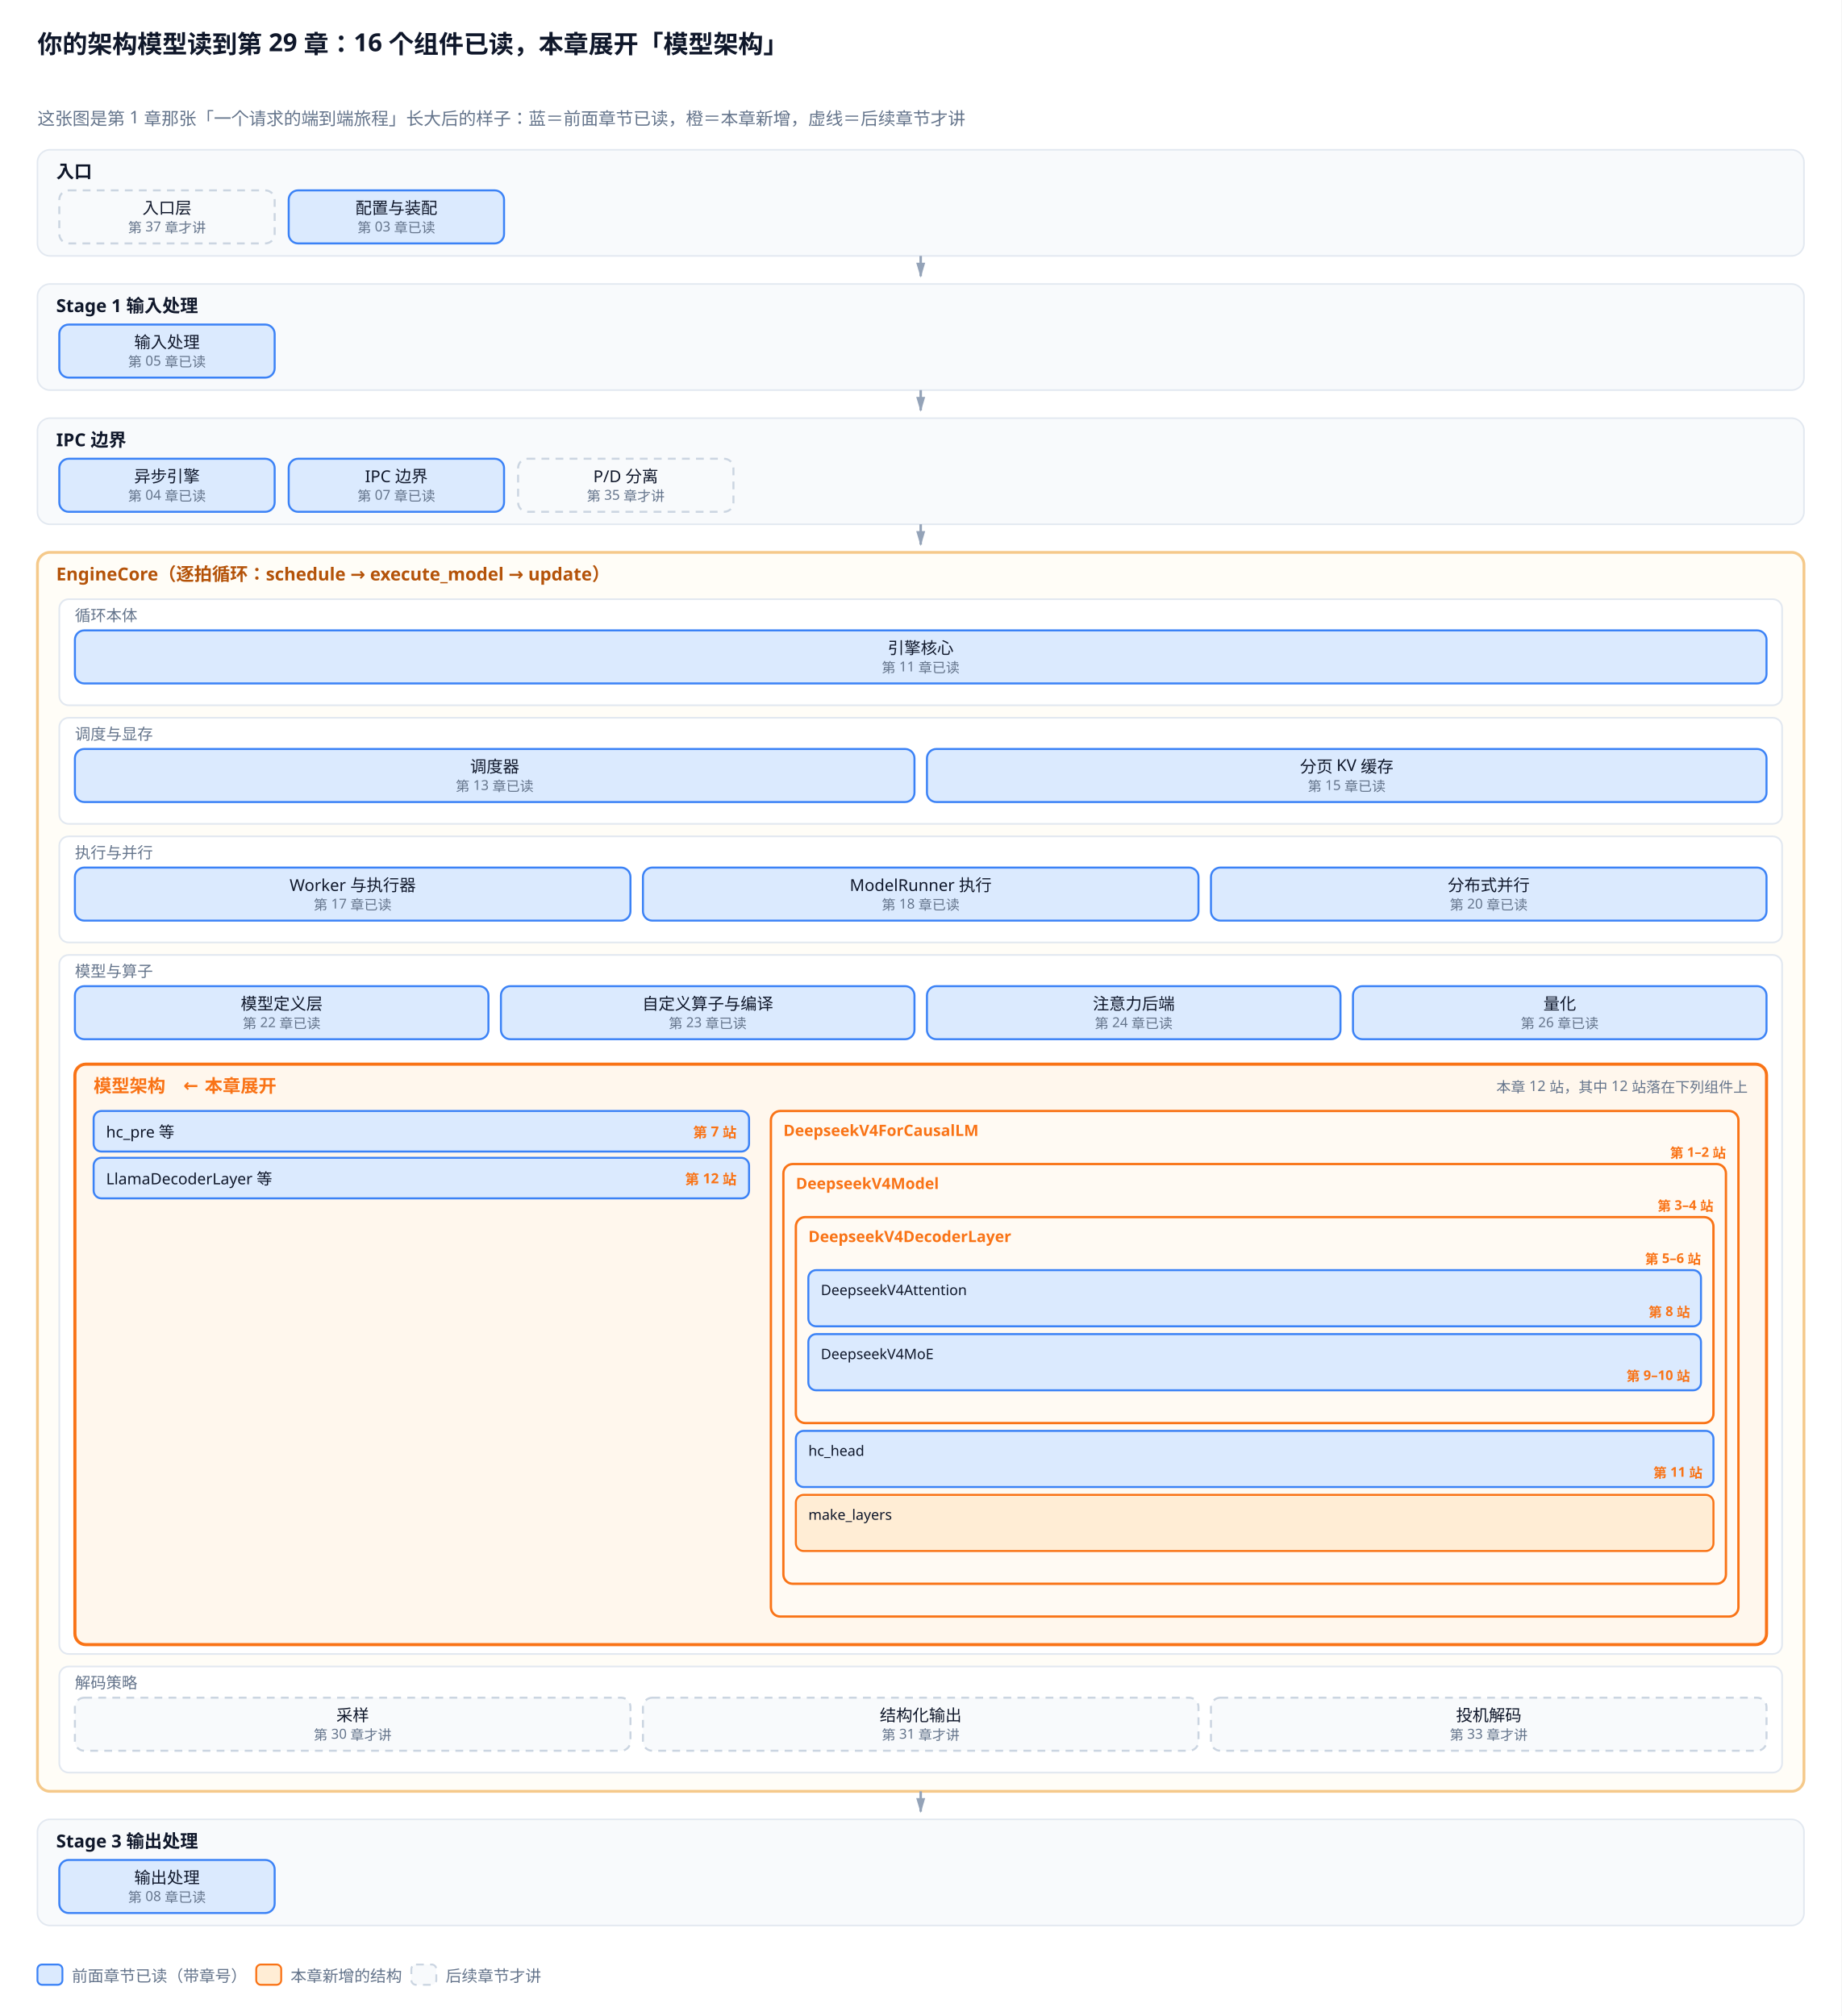
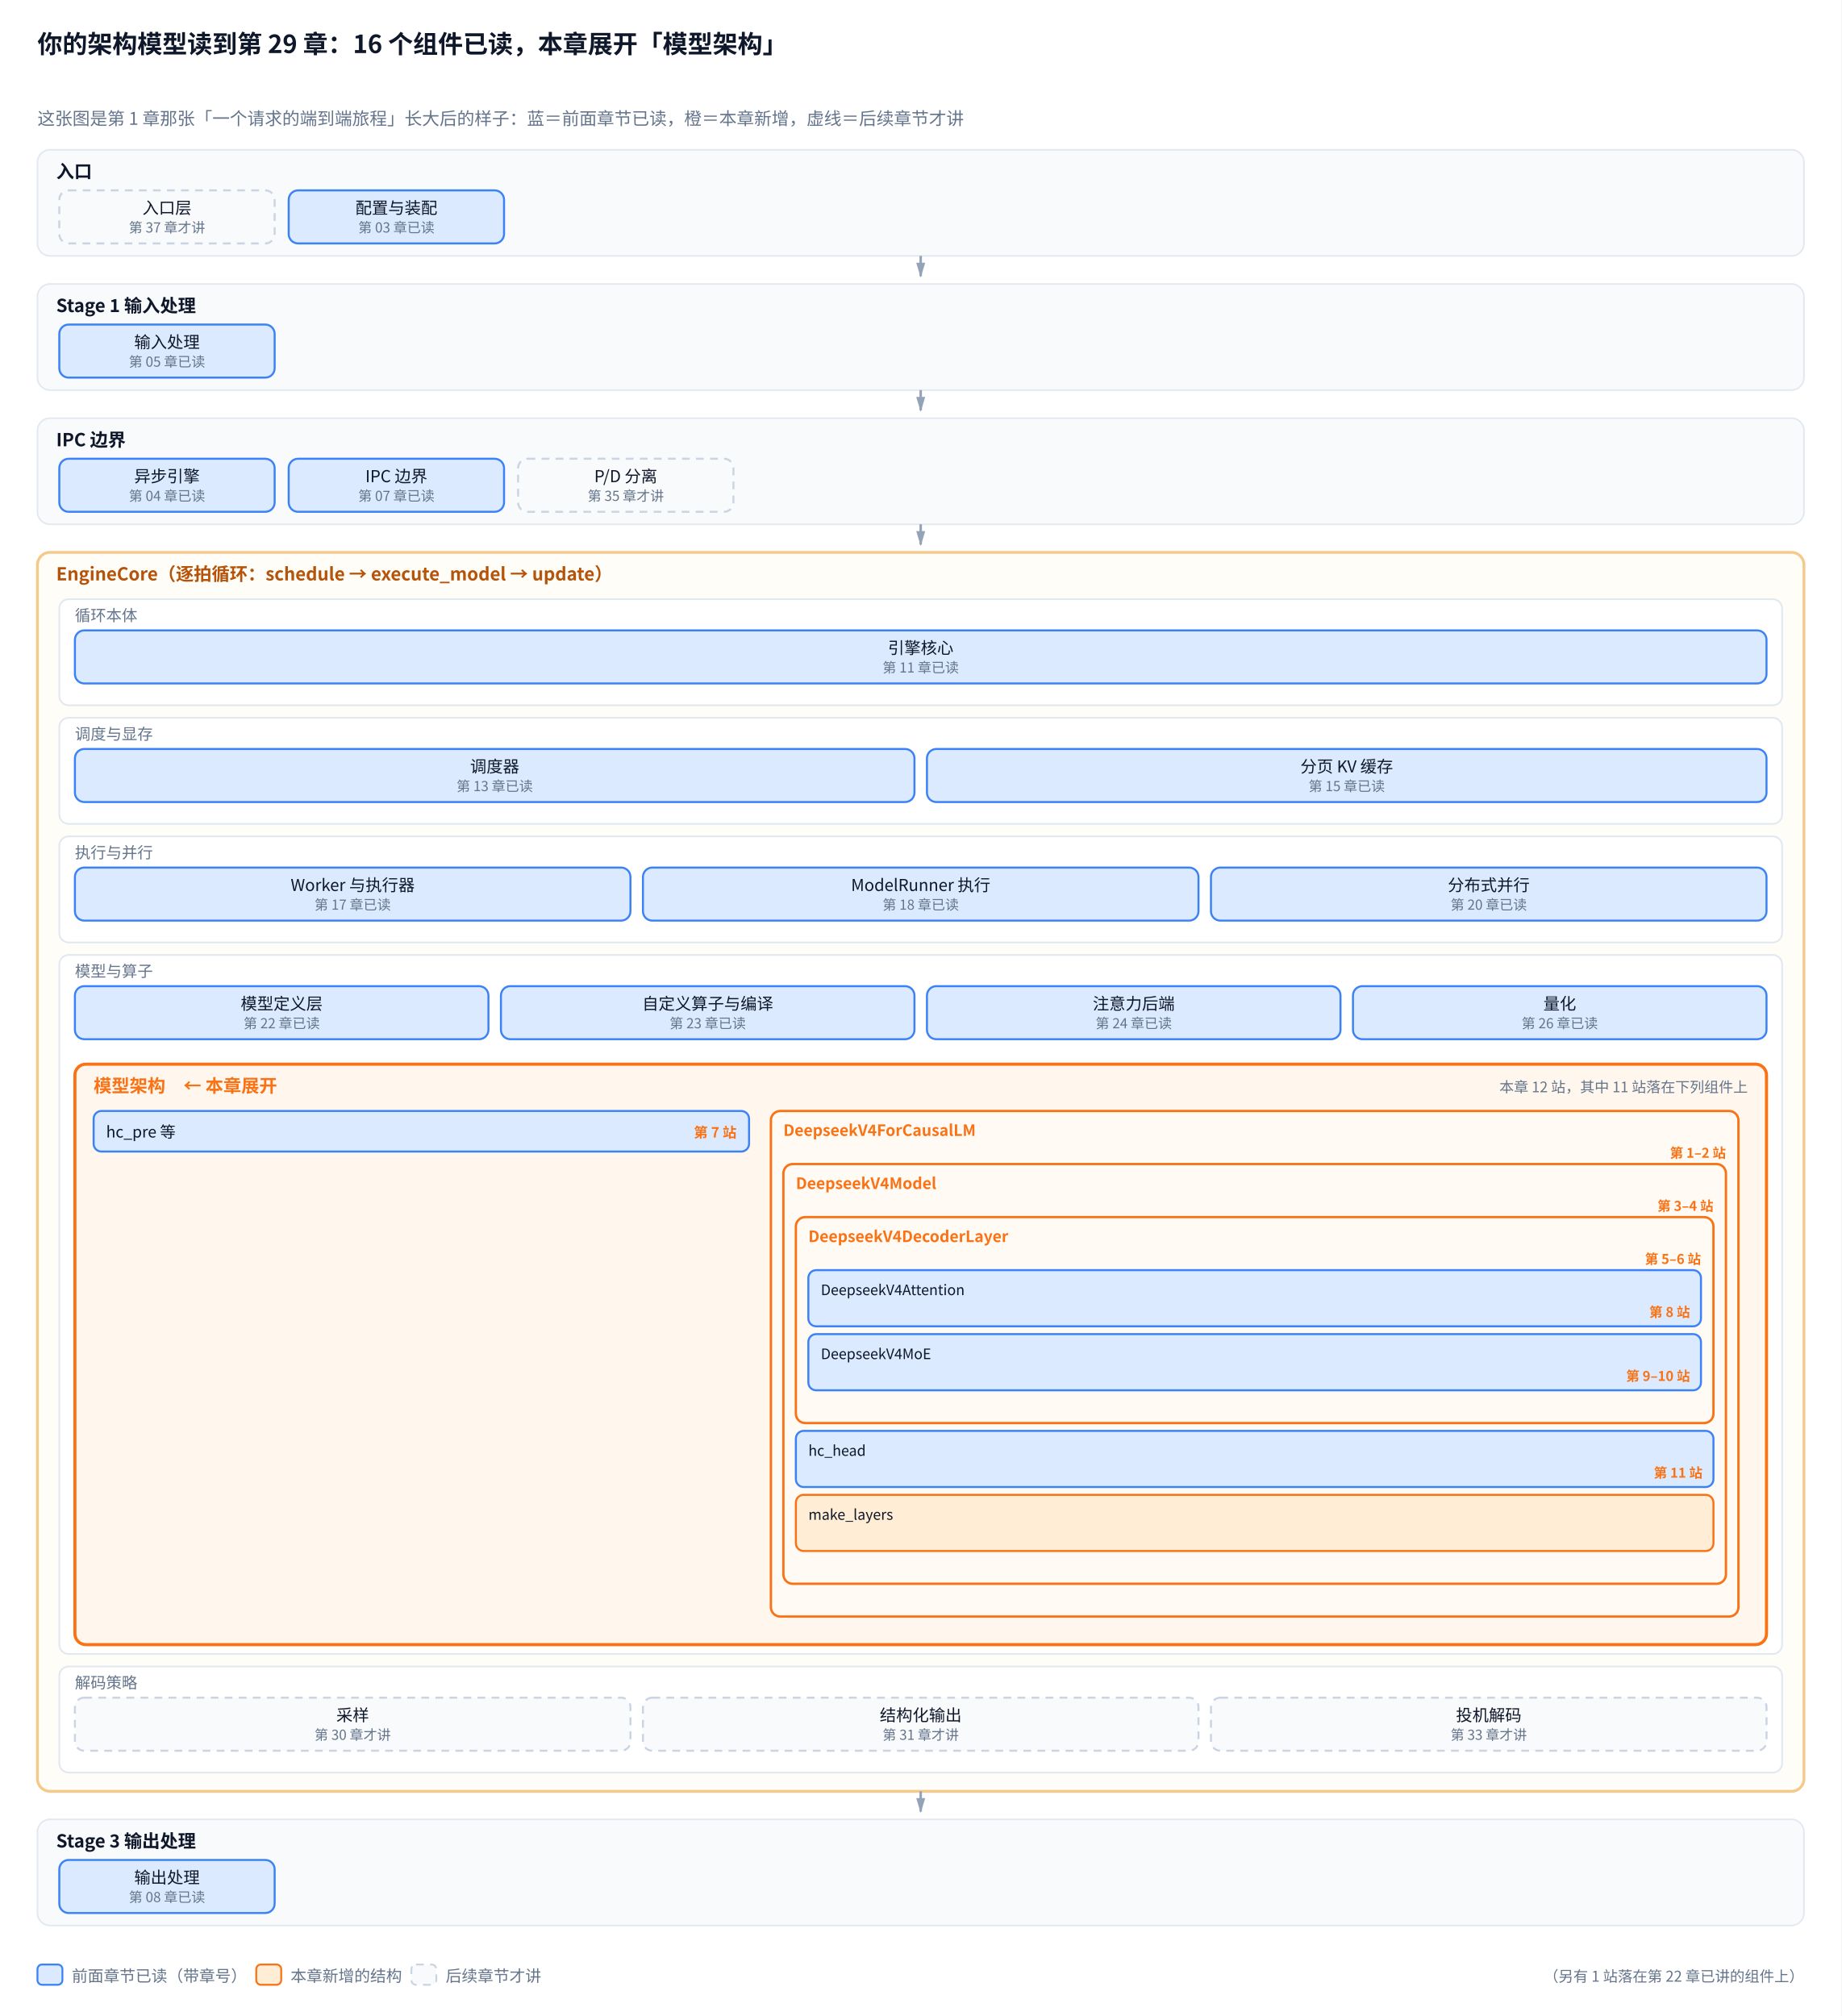
<svg xmlns="http://www.w3.org/2000/svg" viewBox="0 0 1180 1292">
  <defs>
    <marker id="a" viewBox="0 0 10 6" refX="9" refY="3" markerWidth="6" markerHeight="4" orient="auto">
      <path d="M0,0 L10,3 L0,6 Z" fill="#94a3b8" />
    </marker>
    <marker id="a2" viewBox="0 0 10 6" refX="9" refY="3" markerWidth="6" markerHeight="4" orient="auto">
      <path d="M0,0 L10,3 L0,6 Z" fill="#f97316" />
    </marker>
  </defs>
  <rect width="1180" height="1292" fill="white" />
-   <text x="24" y="34" font-family="sans-serif" font-size="16" fill="#0f172a" font-weight="bold">你的架构模型读到第 29 章：16 个组件已读，本章展开「模型架构」</text>
-   <text x="24.0" y="80.0" font-family="sans-serif" font-size="11.2" fill="#64748b" text-anchor="start">这张图是第 1 章那张「一个请求的端到端旅程」长大后的样子：蓝＝前面章节已读，橙＝本章新增，虚线＝后续章节才讲</text>
+   <text x="24" y="34" font-family="Microsoft YaHei, SimHei, Noto Sans CJK SC, PingFang SC, sans-serif" font-size="16" fill="#0f172a" font-weight="bold">你的架构模型读到第 29 章：16 个组件已读，本章展开「模型架构」</text>
+   <text x="24.0" y="80.0" font-family="Microsoft YaHei, SimHei, Noto Sans CJK SC, PingFang SC, sans-serif" font-size="11.2" fill="#64748b" text-anchor="start">这张图是第 1 章那张「一个请求的端到端旅程」长大后的样子：蓝＝前面章节已读，橙＝本章新增，虚线＝后续章节才讲</text>
  <rect x="24.0" y="96.0" width="1132.0" height="68.0" rx="8" fill="#f8fafc" stroke="#e2e8f0" stroke-width="1.0" />
-   <text x="36.0" y="114.0" font-family="sans-serif" font-size="11.5" fill="#0f172a" text-anchor="start" font-weight="bold">入口</text>
+   <text x="36.0" y="114.0" font-family="Microsoft YaHei, SimHei, Noto Sans CJK SC, PingFang SC, sans-serif" font-size="11.5" fill="#0f172a" text-anchor="start" font-weight="bold">入口</text>
  <rect x="38.0" y="122.0" width="138.0" height="34.0" rx="6" fill="#f8fafc" stroke="#cbd5e1" stroke-width="1.3" stroke-dasharray="5,4" />
-   <text x="107.0" y="137.0" font-family="sans-serif" font-size="10.5" fill="#0f172a" text-anchor="middle">入口层</text>
-   <text x="107.0" y="149.0" font-family="sans-serif" font-size="8.8" fill="#64748b" text-anchor="middle">第 37 章才讲</text>
+   <text x="107.0" y="137.0" font-family="Microsoft YaHei, SimHei, Noto Sans CJK SC, PingFang SC, sans-serif" font-size="10.5" fill="#0f172a" text-anchor="middle">入口层</text>
+   <text x="107.0" y="149.0" font-family="Microsoft YaHei, SimHei, Noto Sans CJK SC, PingFang SC, sans-serif" font-size="8.8" fill="#64748b" text-anchor="middle">第 37 章才讲</text>
  <rect x="185.0" y="122.0" width="138.0" height="34.0" rx="6" fill="#dbeafe" stroke="#3b82f6" stroke-width="1.3" />
-   <text x="254.0" y="137.0" font-family="sans-serif" font-size="10.5" fill="#0f172a" text-anchor="middle">配置与装配</text>
-   <text x="254.0" y="149.0" font-family="sans-serif" font-size="8.8" fill="#64748b" text-anchor="middle">第 03 章已读</text>
+   <text x="254.0" y="137.0" font-family="Microsoft YaHei, SimHei, Noto Sans CJK SC, PingFang SC, sans-serif" font-size="10.5" fill="#0f172a" text-anchor="middle">配置与装配</text>
+   <text x="254.0" y="149.0" font-family="Microsoft YaHei, SimHei, Noto Sans CJK SC, PingFang SC, sans-serif" font-size="8.8" fill="#64748b" text-anchor="middle">第 03 章已读</text>
  <path d="M590.0,164.0 L590.0,177.0" stroke="#94a3b8" stroke-width="1.6" marker-end="url(#a)" />
  <rect x="24.0" y="182.0" width="1132.0" height="68.0" rx="8" fill="#f8fafc" stroke="#e2e8f0" stroke-width="1.0" />
-   <text x="36.0" y="200.0" font-family="sans-serif" font-size="11.5" fill="#0f172a" text-anchor="start" font-weight="bold">Stage 1 输入处理</text>
+   <text x="36.0" y="200.0" font-family="Microsoft YaHei, SimHei, Noto Sans CJK SC, PingFang SC, sans-serif" font-size="11.5" fill="#0f172a" text-anchor="start" font-weight="bold">Stage 1 输入处理</text>
  <rect x="38.0" y="208.0" width="138.0" height="34.0" rx="6" fill="#dbeafe" stroke="#3b82f6" stroke-width="1.3" />
-   <text x="107.0" y="223.0" font-family="sans-serif" font-size="10.5" fill="#0f172a" text-anchor="middle">输入处理</text>
-   <text x="107.0" y="235.0" font-family="sans-serif" font-size="8.8" fill="#64748b" text-anchor="middle">第 05 章已读</text>
+   <text x="107.0" y="223.0" font-family="Microsoft YaHei, SimHei, Noto Sans CJK SC, PingFang SC, sans-serif" font-size="10.5" fill="#0f172a" text-anchor="middle">输入处理</text>
+   <text x="107.0" y="235.0" font-family="Microsoft YaHei, SimHei, Noto Sans CJK SC, PingFang SC, sans-serif" font-size="8.8" fill="#64748b" text-anchor="middle">第 05 章已读</text>
  <path d="M590.0,250.0 L590.0,263.0" stroke="#94a3b8" stroke-width="1.6" marker-end="url(#a)" />
  <rect x="24.0" y="268.0" width="1132.0" height="68.0" rx="8" fill="#f8fafc" stroke="#e2e8f0" stroke-width="1.0" />
-   <text x="36.0" y="286.0" font-family="sans-serif" font-size="11.5" fill="#0f172a" text-anchor="start" font-weight="bold">IPC 边界</text>
+   <text x="36.0" y="286.0" font-family="Microsoft YaHei, SimHei, Noto Sans CJK SC, PingFang SC, sans-serif" font-size="11.5" fill="#0f172a" text-anchor="start" font-weight="bold">IPC 边界</text>
  <rect x="38.0" y="294.0" width="138.0" height="34.0" rx="6" fill="#dbeafe" stroke="#3b82f6" stroke-width="1.3" />
-   <text x="107.0" y="309.0" font-family="sans-serif" font-size="10.5" fill="#0f172a" text-anchor="middle">异步引擎</text>
-   <text x="107.0" y="321.0" font-family="sans-serif" font-size="8.8" fill="#64748b" text-anchor="middle">第 04 章已读</text>
+   <text x="107.0" y="309.0" font-family="Microsoft YaHei, SimHei, Noto Sans CJK SC, PingFang SC, sans-serif" font-size="10.5" fill="#0f172a" text-anchor="middle">异步引擎</text>
+   <text x="107.0" y="321.0" font-family="Microsoft YaHei, SimHei, Noto Sans CJK SC, PingFang SC, sans-serif" font-size="8.8" fill="#64748b" text-anchor="middle">第 04 章已读</text>
  <rect x="185.0" y="294.0" width="138.0" height="34.0" rx="6" fill="#dbeafe" stroke="#3b82f6" stroke-width="1.3" />
-   <text x="254.0" y="309.0" font-family="sans-serif" font-size="10.5" fill="#0f172a" text-anchor="middle">IPC 边界</text>
-   <text x="254.0" y="321.0" font-family="sans-serif" font-size="8.8" fill="#64748b" text-anchor="middle">第 07 章已读</text>
+   <text x="254.0" y="309.0" font-family="Microsoft YaHei, SimHei, Noto Sans CJK SC, PingFang SC, sans-serif" font-size="10.5" fill="#0f172a" text-anchor="middle">IPC 边界</text>
+   <text x="254.0" y="321.0" font-family="Microsoft YaHei, SimHei, Noto Sans CJK SC, PingFang SC, sans-serif" font-size="8.8" fill="#64748b" text-anchor="middle">第 07 章已读</text>
  <rect x="332.0" y="294.0" width="138.0" height="34.0" rx="6" fill="#f8fafc" stroke="#cbd5e1" stroke-width="1.3" stroke-dasharray="5,4" />
-   <text x="401.0" y="309.0" font-family="sans-serif" font-size="10.5" fill="#0f172a" text-anchor="middle">P/D 分离</text>
-   <text x="401.0" y="321.0" font-family="sans-serif" font-size="8.8" fill="#64748b" text-anchor="middle">第 35 章才讲</text>
+   <text x="401.0" y="309.0" font-family="Microsoft YaHei, SimHei, Noto Sans CJK SC, PingFang SC, sans-serif" font-size="10.5" fill="#0f172a" text-anchor="middle">P/D 分离</text>
+   <text x="401.0" y="321.0" font-family="Microsoft YaHei, SimHei, Noto Sans CJK SC, PingFang SC, sans-serif" font-size="8.8" fill="#64748b" text-anchor="middle">第 35 章才讲</text>
  <path d="M590.0,336.0 L590.0,349.0" stroke="#94a3b8" stroke-width="1.6" marker-end="url(#a)" />
  <rect x="24.0" y="354.0" width="1132.0" height="794.0" rx="8" fill="#fffdf7" stroke="#f5c98a" stroke-width="1.8" />
-   <text x="36.0" y="372.0" font-family="sans-serif" font-size="11.5" fill="#b45309" text-anchor="start" font-weight="bold">EngineCore（逐拍循环：schedule → execute_model → update）</text>
+   <text x="36.0" y="372.0" font-family="Microsoft YaHei, SimHei, Noto Sans CJK SC, PingFang SC, sans-serif" font-size="11.5" fill="#b45309" text-anchor="start" font-weight="bold">EngineCore（逐拍循环：schedule → execute_model → update）</text>
  <rect x="38.0" y="384.0" width="1104.0" height="68.0" rx="6" fill="#ffffff" stroke="#e2e8f0" stroke-width="1.1" />
-   <text x="48.0" y="398.0" font-family="sans-serif" font-size="10" fill="#64748b" text-anchor="start">循环本体</text>
+   <text x="48.0" y="398.0" font-family="Microsoft YaHei, SimHei, Noto Sans CJK SC, PingFang SC, sans-serif" font-size="10" fill="#64748b" text-anchor="start">循环本体</text>
  <rect x="48.0" y="404.0" width="1084.0" height="34.0" rx="6" fill="#dbeafe" stroke="#3b82f6" stroke-width="1.3" />
-   <text x="590.0" y="419.0" font-family="sans-serif" font-size="10.5" fill="#0f172a" text-anchor="middle">引擎核心</text>
-   <text x="590.0" y="431.0" font-family="sans-serif" font-size="8.8" fill="#64748b" text-anchor="middle">第 11 章已读</text>
+   <text x="590.0" y="419.0" font-family="Microsoft YaHei, SimHei, Noto Sans CJK SC, PingFang SC, sans-serif" font-size="10.5" fill="#0f172a" text-anchor="middle">引擎核心</text>
+   <text x="590.0" y="431.0" font-family="Microsoft YaHei, SimHei, Noto Sans CJK SC, PingFang SC, sans-serif" font-size="8.8" fill="#64748b" text-anchor="middle">第 11 章已读</text>
  <rect x="38.0" y="460.0" width="1104.0" height="68.0" rx="6" fill="#ffffff" stroke="#e2e8f0" stroke-width="1.1" />
-   <text x="48.0" y="474.0" font-family="sans-serif" font-size="10" fill="#64748b" text-anchor="start">调度与显存</text>
+   <text x="48.0" y="474.0" font-family="Microsoft YaHei, SimHei, Noto Sans CJK SC, PingFang SC, sans-serif" font-size="10" fill="#64748b" text-anchor="start">调度与显存</text>
  <rect x="48.0" y="480.0" width="538.0" height="34.0" rx="6" fill="#dbeafe" stroke="#3b82f6" stroke-width="1.3" />
-   <text x="317.0" y="495.0" font-family="sans-serif" font-size="10.5" fill="#0f172a" text-anchor="middle">调度器</text>
-   <text x="317.0" y="507.0" font-family="sans-serif" font-size="8.8" fill="#64748b" text-anchor="middle">第 13 章已读</text>
+   <text x="317.0" y="495.0" font-family="Microsoft YaHei, SimHei, Noto Sans CJK SC, PingFang SC, sans-serif" font-size="10.5" fill="#0f172a" text-anchor="middle">调度器</text>
+   <text x="317.0" y="507.0" font-family="Microsoft YaHei, SimHei, Noto Sans CJK SC, PingFang SC, sans-serif" font-size="8.8" fill="#64748b" text-anchor="middle">第 13 章已读</text>
  <rect x="594.0" y="480.0" width="538.0" height="34.0" rx="6" fill="#dbeafe" stroke="#3b82f6" stroke-width="1.3" />
-   <text x="863.0" y="495.0" font-family="sans-serif" font-size="10.5" fill="#0f172a" text-anchor="middle">分页 KV 缓存</text>
-   <text x="863.0" y="507.0" font-family="sans-serif" font-size="8.8" fill="#64748b" text-anchor="middle">第 15 章已读</text>
+   <text x="863.0" y="495.0" font-family="Microsoft YaHei, SimHei, Noto Sans CJK SC, PingFang SC, sans-serif" font-size="10.5" fill="#0f172a" text-anchor="middle">分页 KV 缓存</text>
+   <text x="863.0" y="507.0" font-family="Microsoft YaHei, SimHei, Noto Sans CJK SC, PingFang SC, sans-serif" font-size="8.8" fill="#64748b" text-anchor="middle">第 15 章已读</text>
  <rect x="38.0" y="536.0" width="1104.0" height="68.0" rx="6" fill="#ffffff" stroke="#e2e8f0" stroke-width="1.1" />
-   <text x="48.0" y="550.0" font-family="sans-serif" font-size="10" fill="#64748b" text-anchor="start">执行与并行</text>
+   <text x="48.0" y="550.0" font-family="Microsoft YaHei, SimHei, Noto Sans CJK SC, PingFang SC, sans-serif" font-size="10" fill="#64748b" text-anchor="start">执行与并行</text>
  <rect x="48.0" y="556.0" width="356.0" height="34.0" rx="6" fill="#dbeafe" stroke="#3b82f6" stroke-width="1.3" />
-   <text x="226.0" y="571.0" font-family="sans-serif" font-size="10.5" fill="#0f172a" text-anchor="middle">Worker 与执行器</text>
-   <text x="226.0" y="583.0" font-family="sans-serif" font-size="8.8" fill="#64748b" text-anchor="middle">第 17 章已读</text>
+   <text x="226.0" y="571.0" font-family="Microsoft YaHei, SimHei, Noto Sans CJK SC, PingFang SC, sans-serif" font-size="10.5" fill="#0f172a" text-anchor="middle">Worker 与执行器</text>
+   <text x="226.0" y="583.0" font-family="Microsoft YaHei, SimHei, Noto Sans CJK SC, PingFang SC, sans-serif" font-size="8.8" fill="#64748b" text-anchor="middle">第 17 章已读</text>
  <rect x="412.0" y="556.0" width="356.0" height="34.0" rx="6" fill="#dbeafe" stroke="#3b82f6" stroke-width="1.3" />
-   <text x="590.0" y="571.0" font-family="sans-serif" font-size="10.5" fill="#0f172a" text-anchor="middle">ModelRunner 执行</text>
-   <text x="590.0" y="583.0" font-family="sans-serif" font-size="8.8" fill="#64748b" text-anchor="middle">第 18 章已读</text>
+   <text x="590.0" y="571.0" font-family="Microsoft YaHei, SimHei, Noto Sans CJK SC, PingFang SC, sans-serif" font-size="10.5" fill="#0f172a" text-anchor="middle">ModelRunner 执行</text>
+   <text x="590.0" y="583.0" font-family="Microsoft YaHei, SimHei, Noto Sans CJK SC, PingFang SC, sans-serif" font-size="8.8" fill="#64748b" text-anchor="middle">第 18 章已读</text>
  <rect x="776.0" y="556.0" width="356.0" height="34.0" rx="6" fill="#dbeafe" stroke="#3b82f6" stroke-width="1.3" />
-   <text x="954.0" y="571.0" font-family="sans-serif" font-size="10.5" fill="#0f172a" text-anchor="middle">分布式并行</text>
-   <text x="954.0" y="583.0" font-family="sans-serif" font-size="8.8" fill="#64748b" text-anchor="middle">第 20 章已读</text>
+   <text x="954.0" y="571.0" font-family="Microsoft YaHei, SimHei, Noto Sans CJK SC, PingFang SC, sans-serif" font-size="10.5" fill="#0f172a" text-anchor="middle">分布式并行</text>
+   <text x="954.0" y="583.0" font-family="Microsoft YaHei, SimHei, Noto Sans CJK SC, PingFang SC, sans-serif" font-size="8.8" fill="#64748b" text-anchor="middle">第 20 章已读</text>
  <rect x="38.0" y="612.0" width="1104.0" height="448.0" rx="6" fill="#ffffff" stroke="#e2e8f0" stroke-width="1.1" />
-   <text x="48.0" y="626.0" font-family="sans-serif" font-size="10" fill="#64748b" text-anchor="start">模型与算子</text>
+   <text x="48.0" y="626.0" font-family="Microsoft YaHei, SimHei, Noto Sans CJK SC, PingFang SC, sans-serif" font-size="10" fill="#64748b" text-anchor="start">模型与算子</text>
  <rect x="48.0" y="632.0" width="265.0" height="34.0" rx="6" fill="#dbeafe" stroke="#3b82f6" stroke-width="1.3" />
-   <text x="180.5" y="647.0" font-family="sans-serif" font-size="10.5" fill="#0f172a" text-anchor="middle">模型定义层</text>
-   <text x="180.5" y="659.0" font-family="sans-serif" font-size="8.8" fill="#64748b" text-anchor="middle">第 22 章已读</text>
+   <text x="180.5" y="647.0" font-family="Microsoft YaHei, SimHei, Noto Sans CJK SC, PingFang SC, sans-serif" font-size="10.5" fill="#0f172a" text-anchor="middle">模型定义层</text>
+   <text x="180.5" y="659.0" font-family="Microsoft YaHei, SimHei, Noto Sans CJK SC, PingFang SC, sans-serif" font-size="8.8" fill="#64748b" text-anchor="middle">第 22 章已读</text>
  <rect x="321.0" y="632.0" width="265.0" height="34.0" rx="6" fill="#dbeafe" stroke="#3b82f6" stroke-width="1.3" />
-   <text x="453.5" y="647.0" font-family="sans-serif" font-size="10.5" fill="#0f172a" text-anchor="middle">自定义算子与编译</text>
-   <text x="453.5" y="659.0" font-family="sans-serif" font-size="8.8" fill="#64748b" text-anchor="middle">第 23 章已读</text>
+   <text x="453.5" y="647.0" font-family="Microsoft YaHei, SimHei, Noto Sans CJK SC, PingFang SC, sans-serif" font-size="10.5" fill="#0f172a" text-anchor="middle">自定义算子与编译</text>
+   <text x="453.5" y="659.0" font-family="Microsoft YaHei, SimHei, Noto Sans CJK SC, PingFang SC, sans-serif" font-size="8.8" fill="#64748b" text-anchor="middle">第 23 章已读</text>
  <rect x="594.0" y="632.0" width="265.0" height="34.0" rx="6" fill="#dbeafe" stroke="#3b82f6" stroke-width="1.3" />
-   <text x="726.5" y="647.0" font-family="sans-serif" font-size="10.5" fill="#0f172a" text-anchor="middle">注意力后端</text>
-   <text x="726.5" y="659.0" font-family="sans-serif" font-size="8.8" fill="#64748b" text-anchor="middle">第 24 章已读</text>
+   <text x="726.5" y="647.0" font-family="Microsoft YaHei, SimHei, Noto Sans CJK SC, PingFang SC, sans-serif" font-size="10.5" fill="#0f172a" text-anchor="middle">注意力后端</text>
+   <text x="726.5" y="659.0" font-family="Microsoft YaHei, SimHei, Noto Sans CJK SC, PingFang SC, sans-serif" font-size="8.8" fill="#64748b" text-anchor="middle">第 24 章已读</text>
  <rect x="867.0" y="632.0" width="265.0" height="34.0" rx="6" fill="#dbeafe" stroke="#3b82f6" stroke-width="1.3" />
-   <text x="999.5" y="647.0" font-family="sans-serif" font-size="10.5" fill="#0f172a" text-anchor="middle">量化</text>
-   <text x="999.5" y="659.0" font-family="sans-serif" font-size="8.8" fill="#64748b" text-anchor="middle">第 26 章已读</text>
+   <text x="999.5" y="647.0" font-family="Microsoft YaHei, SimHei, Noto Sans CJK SC, PingFang SC, sans-serif" font-size="10.5" fill="#0f172a" text-anchor="middle">量化</text>
+   <text x="999.5" y="659.0" font-family="Microsoft YaHei, SimHei, Noto Sans CJK SC, PingFang SC, sans-serif" font-size="8.8" fill="#64748b" text-anchor="middle">第 26 章已读</text>
  <rect x="48.0" y="682.0" width="1084.0" height="372.0" rx="7" fill="#fff7ed" stroke="#f97316" stroke-width="2.0" />
-   <text x="60.0" y="700.0" font-family="sans-serif" font-size="11.5" fill="#f97316" text-anchor="start" font-weight="bold">模型架构　← 本章展开</text>
-   <text x="1120.0" y="700.0" font-family="sans-serif" font-size="9.3" fill="#64748b" text-anchor="end">本章 12 站，其中 12 站落在下列组件上</text>
+   <text x="60.0" y="700.0" font-family="Microsoft YaHei, SimHei, Noto Sans CJK SC, PingFang SC, sans-serif" font-size="11.5" fill="#f97316" text-anchor="start" font-weight="bold">模型架构　← 本章展开</text>
+   <text x="1120.0" y="700.0" font-family="Microsoft YaHei, SimHei, Noto Sans CJK SC, PingFang SC, sans-serif" font-size="9.3" fill="#64748b" text-anchor="end">本章 12 站，其中 11 站落在下列组件上</text>
  <rect x="60.0" y="712.0" width="420.0" height="26.0" rx="5" fill="#dbeafe" stroke="#3b82f6" stroke-width="1.3" />
-   <text x="68.0" y="729.0" font-family="sans-serif" font-size="10" fill="#0f172a" text-anchor="start">hc_pre 等</text>
-   <text x="472.0" y="729.0" font-family="sans-serif" font-size="9" fill="#f97316" text-anchor="end" font-weight="bold">第 7 站</text>
-   <rect x="60.0" y="742.0" width="420.0" height="26.0" rx="5" fill="#dbeafe" stroke="#3b82f6" stroke-width="1.3" />
-   <text x="68.0" y="759.0" font-family="sans-serif" font-size="10" fill="#0f172a" text-anchor="start">LlamaDecoderLayer 等</text>
-   <text x="472.0" y="759.0" font-family="sans-serif" font-size="9" fill="#f97316" text-anchor="end" font-weight="bold">第 12 站</text>
+   <text x="68.0" y="729.0" font-family="Microsoft YaHei, SimHei, Noto Sans CJK SC, PingFang SC, sans-serif" font-size="10" fill="#0f172a" text-anchor="start">hc_pre 等</text>
+   <text x="472.0" y="729.0" font-family="Microsoft YaHei, SimHei, Noto Sans CJK SC, PingFang SC, sans-serif" font-size="9" fill="#f97316" text-anchor="end" font-weight="bold">第 7 站</text>
  <rect x="494.0" y="712.0" width="620.0" height="324.0" rx="6" fill="#fffaf3" stroke="#f97316" stroke-width="1.5" />
-   <text x="502.0" y="728.0" font-family="sans-serif" font-size="10" fill="#f97316" text-anchor="start" font-weight="bold">DeepseekV4ForCausalLM</text>
+   <text x="502.0" y="728.0" font-family="Microsoft YaHei, SimHei, Noto Sans CJK SC, PingFang SC, sans-serif" font-size="10" fill="#f97316" text-anchor="start" font-weight="bold">DeepseekV4ForCausalLM</text>
  <rect x="502.0" y="746.0" width="604.0" height="269.0" rx="6" fill="#fffaf3" stroke="#f97316" stroke-width="1.5" />
-   <text x="510.0" y="762.0" font-family="sans-serif" font-size="10" fill="#f97316" text-anchor="start" font-weight="bold">DeepseekV4Model</text>
+   <text x="510.0" y="762.0" font-family="Microsoft YaHei, SimHei, Noto Sans CJK SC, PingFang SC, sans-serif" font-size="10" fill="#f97316" text-anchor="start" font-weight="bold">DeepseekV4Model</text>
  <rect x="510.0" y="780.0" width="588.0" height="132.0" rx="6" fill="#fffaf3" stroke="#f97316" stroke-width="1.5" />
-   <text x="518.0" y="796.0" font-family="sans-serif" font-size="10" fill="#f97316" text-anchor="start" font-weight="bold">DeepseekV4DecoderLayer</text>
+   <text x="518.0" y="796.0" font-family="Microsoft YaHei, SimHei, Noto Sans CJK SC, PingFang SC, sans-serif" font-size="10" fill="#f97316" text-anchor="start" font-weight="bold">DeepseekV4DecoderLayer</text>
  <rect x="518.0" y="814.0" width="572.0" height="36.0" rx="5" fill="#dbeafe" stroke="#3b82f6" stroke-width="1.3" />
-   <text x="526.0" y="830.0" font-family="sans-serif" font-size="9.2" fill="#0f172a" text-anchor="start">DeepseekV4Attention</text>
-   <text x="1083.0" y="844.0" font-family="sans-serif" font-size="8.6" fill="#f97316" text-anchor="end" font-weight="bold">第 8 站</text>
+   <text x="526.0" y="830.0" font-family="Microsoft YaHei, SimHei, Noto Sans CJK SC, PingFang SC, sans-serif" font-size="9.2" fill="#0f172a" text-anchor="start">DeepseekV4Attention</text>
+   <text x="1083.0" y="844.0" font-family="Microsoft YaHei, SimHei, Noto Sans CJK SC, PingFang SC, sans-serif" font-size="8.6" fill="#f97316" text-anchor="end" font-weight="bold">第 8 站</text>
  <rect x="518.0" y="855.0" width="572.0" height="36.0" rx="5" fill="#dbeafe" stroke="#3b82f6" stroke-width="1.3" />
-   <text x="526.0" y="871.0" font-family="sans-serif" font-size="9.2" fill="#0f172a" text-anchor="start">DeepseekV4MoE</text>
-   <text x="1083.0" y="885.0" font-family="sans-serif" font-size="8.6" fill="#f97316" text-anchor="end" font-weight="bold">第 9–10 站</text>
-   <text x="1090.0" y="810.0" font-family="sans-serif" font-size="8.6" fill="#f97316" text-anchor="end" font-weight="bold">第 5–6 站</text>
+   <text x="526.0" y="871.0" font-family="Microsoft YaHei, SimHei, Noto Sans CJK SC, PingFang SC, sans-serif" font-size="9.2" fill="#0f172a" text-anchor="start">DeepseekV4MoE</text>
+   <text x="1083.0" y="885.0" font-family="Microsoft YaHei, SimHei, Noto Sans CJK SC, PingFang SC, sans-serif" font-size="8.6" fill="#f97316" text-anchor="end" font-weight="bold">第 9–10 站</text>
+   <text x="1090.0" y="810.0" font-family="Microsoft YaHei, SimHei, Noto Sans CJK SC, PingFang SC, sans-serif" font-size="8.6" fill="#f97316" text-anchor="end" font-weight="bold">第 5–6 站</text>
  <rect x="510.0" y="917.0" width="588.0" height="36.0" rx="5" fill="#dbeafe" stroke="#3b82f6" stroke-width="1.3" />
-   <text x="518.0" y="933.0" font-family="sans-serif" font-size="9.2" fill="#0f172a" text-anchor="start">hc_head</text>
-   <text x="1091.0" y="947.0" font-family="sans-serif" font-size="8.6" fill="#f97316" text-anchor="end" font-weight="bold">第 11 站</text>
+   <text x="518.0" y="933.0" font-family="Microsoft YaHei, SimHei, Noto Sans CJK SC, PingFang SC, sans-serif" font-size="9.2" fill="#0f172a" text-anchor="start">hc_head</text>
+   <text x="1091.0" y="947.0" font-family="Microsoft YaHei, SimHei, Noto Sans CJK SC, PingFang SC, sans-serif" font-size="8.6" fill="#f97316" text-anchor="end" font-weight="bold">第 11 站</text>
  <rect x="510.0" y="958.0" width="588.0" height="36.0" rx="5" fill="#ffedd5" stroke="#f97316" stroke-width="1.3" />
-   <text x="518.0" y="974.0" font-family="sans-serif" font-size="9.2" fill="#0f172a" text-anchor="start">make_layers</text>
-   <text x="1098.0" y="776.0" font-family="sans-serif" font-size="8.6" fill="#f97316" text-anchor="end" font-weight="bold">第 3–4 站</text>
-   <text x="1106.0" y="742.0" font-family="sans-serif" font-size="8.6" fill="#f97316" text-anchor="end" font-weight="bold">第 1–2 站</text>
+   <text x="518.0" y="974.0" font-family="Microsoft YaHei, SimHei, Noto Sans CJK SC, PingFang SC, sans-serif" font-size="9.2" fill="#0f172a" text-anchor="start">make_layers</text>
+   <text x="1098.0" y="776.0" font-family="Microsoft YaHei, SimHei, Noto Sans CJK SC, PingFang SC, sans-serif" font-size="8.6" fill="#f97316" text-anchor="end" font-weight="bold">第 3–4 站</text>
+   <text x="1106.0" y="742.0" font-family="Microsoft YaHei, SimHei, Noto Sans CJK SC, PingFang SC, sans-serif" font-size="8.6" fill="#f97316" text-anchor="end" font-weight="bold">第 1–2 站</text>
  <rect x="38.0" y="1068.0" width="1104.0" height="68.0" rx="6" fill="#ffffff" stroke="#e2e8f0" stroke-width="1.1" />
-   <text x="48.0" y="1082.0" font-family="sans-serif" font-size="10" fill="#64748b" text-anchor="start">解码策略</text>
+   <text x="48.0" y="1082.0" font-family="Microsoft YaHei, SimHei, Noto Sans CJK SC, PingFang SC, sans-serif" font-size="10" fill="#64748b" text-anchor="start">解码策略</text>
  <rect x="48.0" y="1088.0" width="356.0" height="34.0" rx="6" fill="#f8fafc" stroke="#cbd5e1" stroke-width="1.3" stroke-dasharray="5,4" />
-   <text x="226.0" y="1103.0" font-family="sans-serif" font-size="10.5" fill="#0f172a" text-anchor="middle">采样</text>
-   <text x="226.0" y="1115.0" font-family="sans-serif" font-size="8.8" fill="#64748b" text-anchor="middle">第 30 章才讲</text>
+   <text x="226.0" y="1103.0" font-family="Microsoft YaHei, SimHei, Noto Sans CJK SC, PingFang SC, sans-serif" font-size="10.5" fill="#0f172a" text-anchor="middle">采样</text>
+   <text x="226.0" y="1115.0" font-family="Microsoft YaHei, SimHei, Noto Sans CJK SC, PingFang SC, sans-serif" font-size="8.8" fill="#64748b" text-anchor="middle">第 30 章才讲</text>
  <rect x="412.0" y="1088.0" width="356.0" height="34.0" rx="6" fill="#f8fafc" stroke="#cbd5e1" stroke-width="1.3" stroke-dasharray="5,4" />
-   <text x="590.0" y="1103.0" font-family="sans-serif" font-size="10.5" fill="#0f172a" text-anchor="middle">结构化输出</text>
-   <text x="590.0" y="1115.0" font-family="sans-serif" font-size="8.8" fill="#64748b" text-anchor="middle">第 31 章才讲</text>
+   <text x="590.0" y="1103.0" font-family="Microsoft YaHei, SimHei, Noto Sans CJK SC, PingFang SC, sans-serif" font-size="10.5" fill="#0f172a" text-anchor="middle">结构化输出</text>
+   <text x="590.0" y="1115.0" font-family="Microsoft YaHei, SimHei, Noto Sans CJK SC, PingFang SC, sans-serif" font-size="8.8" fill="#64748b" text-anchor="middle">第 31 章才讲</text>
  <rect x="776.0" y="1088.0" width="356.0" height="34.0" rx="6" fill="#f8fafc" stroke="#cbd5e1" stroke-width="1.3" stroke-dasharray="5,4" />
-   <text x="954.0" y="1103.0" font-family="sans-serif" font-size="10.5" fill="#0f172a" text-anchor="middle">投机解码</text>
-   <text x="954.0" y="1115.0" font-family="sans-serif" font-size="8.8" fill="#64748b" text-anchor="middle">第 33 章才讲</text>
+   <text x="954.0" y="1103.0" font-family="Microsoft YaHei, SimHei, Noto Sans CJK SC, PingFang SC, sans-serif" font-size="10.5" fill="#0f172a" text-anchor="middle">投机解码</text>
+   <text x="954.0" y="1115.0" font-family="Microsoft YaHei, SimHei, Noto Sans CJK SC, PingFang SC, sans-serif" font-size="8.8" fill="#64748b" text-anchor="middle">第 33 章才讲</text>
  <path d="M590.0,1148.0 L590.0,1161.0" stroke="#94a3b8" stroke-width="1.6" marker-end="url(#a)" />
  <rect x="24.0" y="1166.0" width="1132.0" height="68.0" rx="8" fill="#f8fafc" stroke="#e2e8f0" stroke-width="1.0" />
-   <text x="36.0" y="1184.0" font-family="sans-serif" font-size="11.5" fill="#0f172a" text-anchor="start" font-weight="bold">Stage 3 输出处理</text>
+   <text x="36.0" y="1184.0" font-family="Microsoft YaHei, SimHei, Noto Sans CJK SC, PingFang SC, sans-serif" font-size="11.5" fill="#0f172a" text-anchor="start" font-weight="bold">Stage 3 输出处理</text>
  <rect x="38.0" y="1192.0" width="138.0" height="34.0" rx="6" fill="#dbeafe" stroke="#3b82f6" stroke-width="1.3" />
-   <text x="107.0" y="1207.0" font-family="sans-serif" font-size="10.5" fill="#0f172a" text-anchor="middle">输出处理</text>
-   <text x="107.0" y="1219.0" font-family="sans-serif" font-size="8.8" fill="#64748b" text-anchor="middle">第 08 章已读</text>
+   <text x="107.0" y="1207.0" font-family="Microsoft YaHei, SimHei, Noto Sans CJK SC, PingFang SC, sans-serif" font-size="10.5" fill="#0f172a" text-anchor="middle">输出处理</text>
+   <text x="107.0" y="1219.0" font-family="Microsoft YaHei, SimHei, Noto Sans CJK SC, PingFang SC, sans-serif" font-size="8.8" fill="#64748b" text-anchor="middle">第 08 章已读</text>
  <rect x="24.0" y="1259.0" width="16.0" height="13.0" rx="3" fill="#dbeafe" stroke="#3b82f6" stroke-width="1.2" />
-   <text x="46.0" y="1270.0" font-family="sans-serif" font-size="10.2" fill="#64748b" text-anchor="start">前面章节已读（带章号）</text>
+   <text x="46.0" y="1270.0" font-family="Microsoft YaHei, SimHei, Noto Sans CJK SC, PingFang SC, sans-serif" font-size="10.2" fill="#64748b" text-anchor="start">前面章节已读（带章号）</text>
  <rect x="164.2" y="1259.0" width="16.0" height="13.0" rx="3" fill="#ffedd5" stroke="#f97316" stroke-width="1.2" />
-   <text x="186.2" y="1270.0" font-family="sans-serif" font-size="10.2" fill="#64748b" text-anchor="start">本章新增的结构</text>
+   <text x="186.2" y="1270.0" font-family="Microsoft YaHei, SimHei, Noto Sans CJK SC, PingFang SC, sans-serif" font-size="10.2" fill="#64748b" text-anchor="start">本章新增的结构</text>
  <rect x="263.6" y="1259.0" width="16.0" height="13.0" rx="3" fill="#f8fafc" stroke="#cbd5e1" stroke-width="1.2" stroke-dasharray="5,4" />
-   <text x="285.6" y="1270.0" font-family="sans-serif" font-size="10.2" fill="#64748b" text-anchor="start">后续章节才讲</text>
+   <text x="285.6" y="1270.0" font-family="Microsoft YaHei, SimHei, Noto Sans CJK SC, PingFang SC, sans-serif" font-size="10.2" fill="#64748b" text-anchor="start">后续章节才讲</text>
+   <text x="1156.0" y="1270.0" font-family="Microsoft YaHei, SimHei, Noto Sans CJK SC, PingFang SC, sans-serif" font-size="9.5" fill="#64748b" text-anchor="end">（另有 1 站落在第 22 章已讲的组件上）</text>
</svg>
